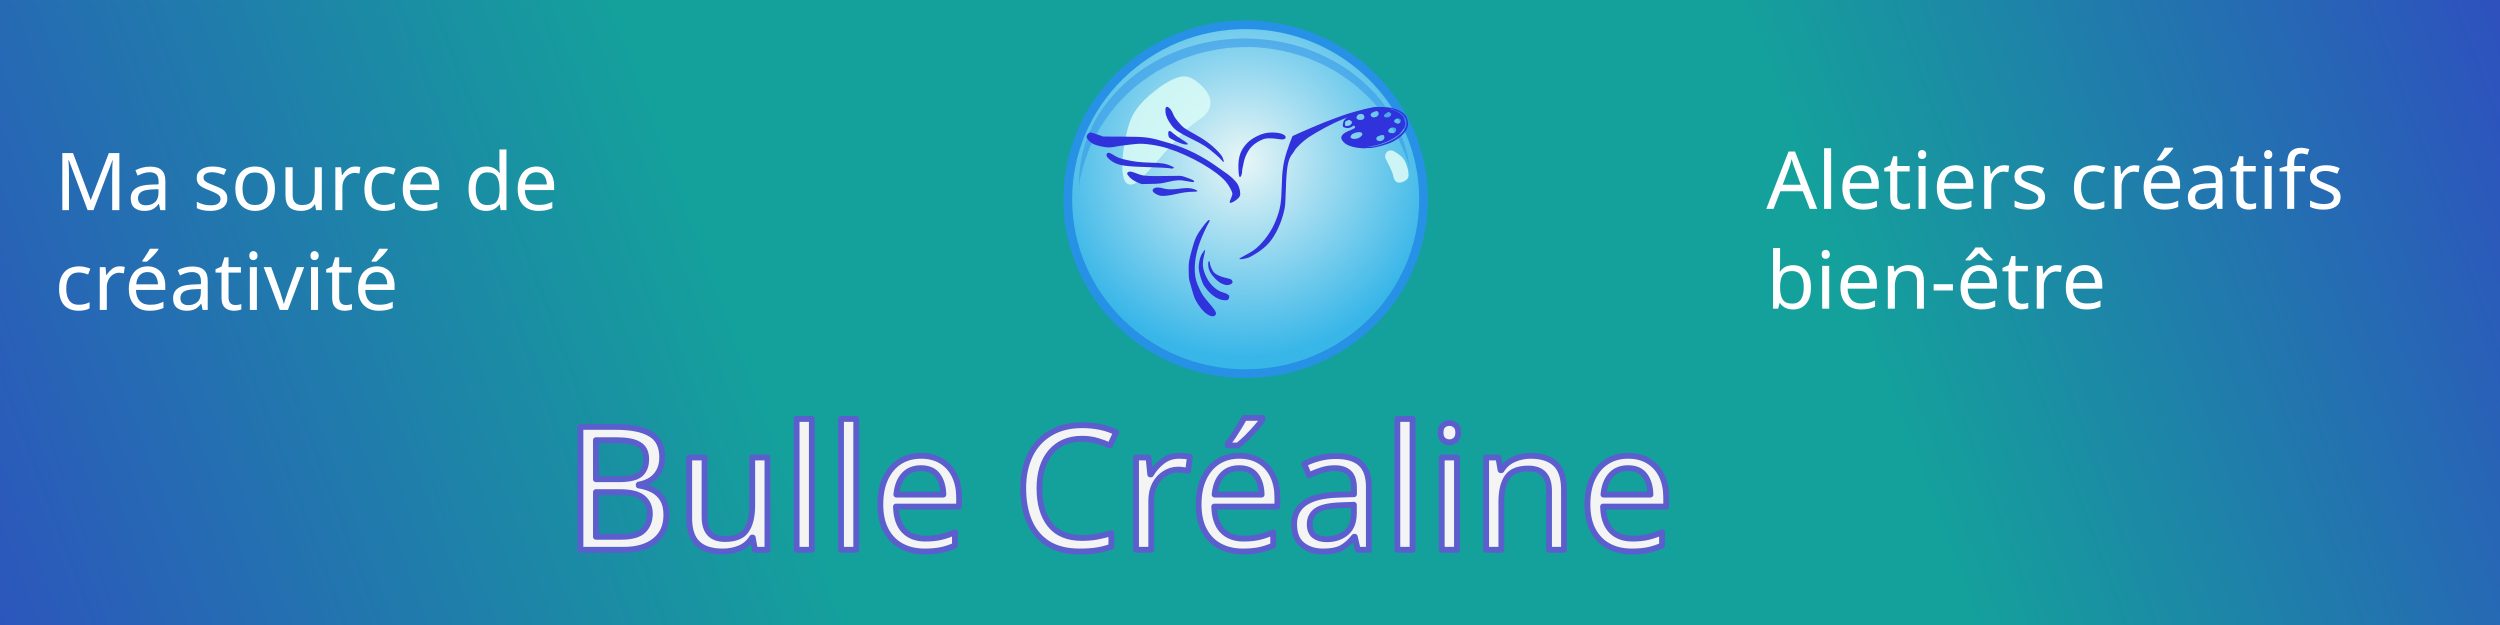
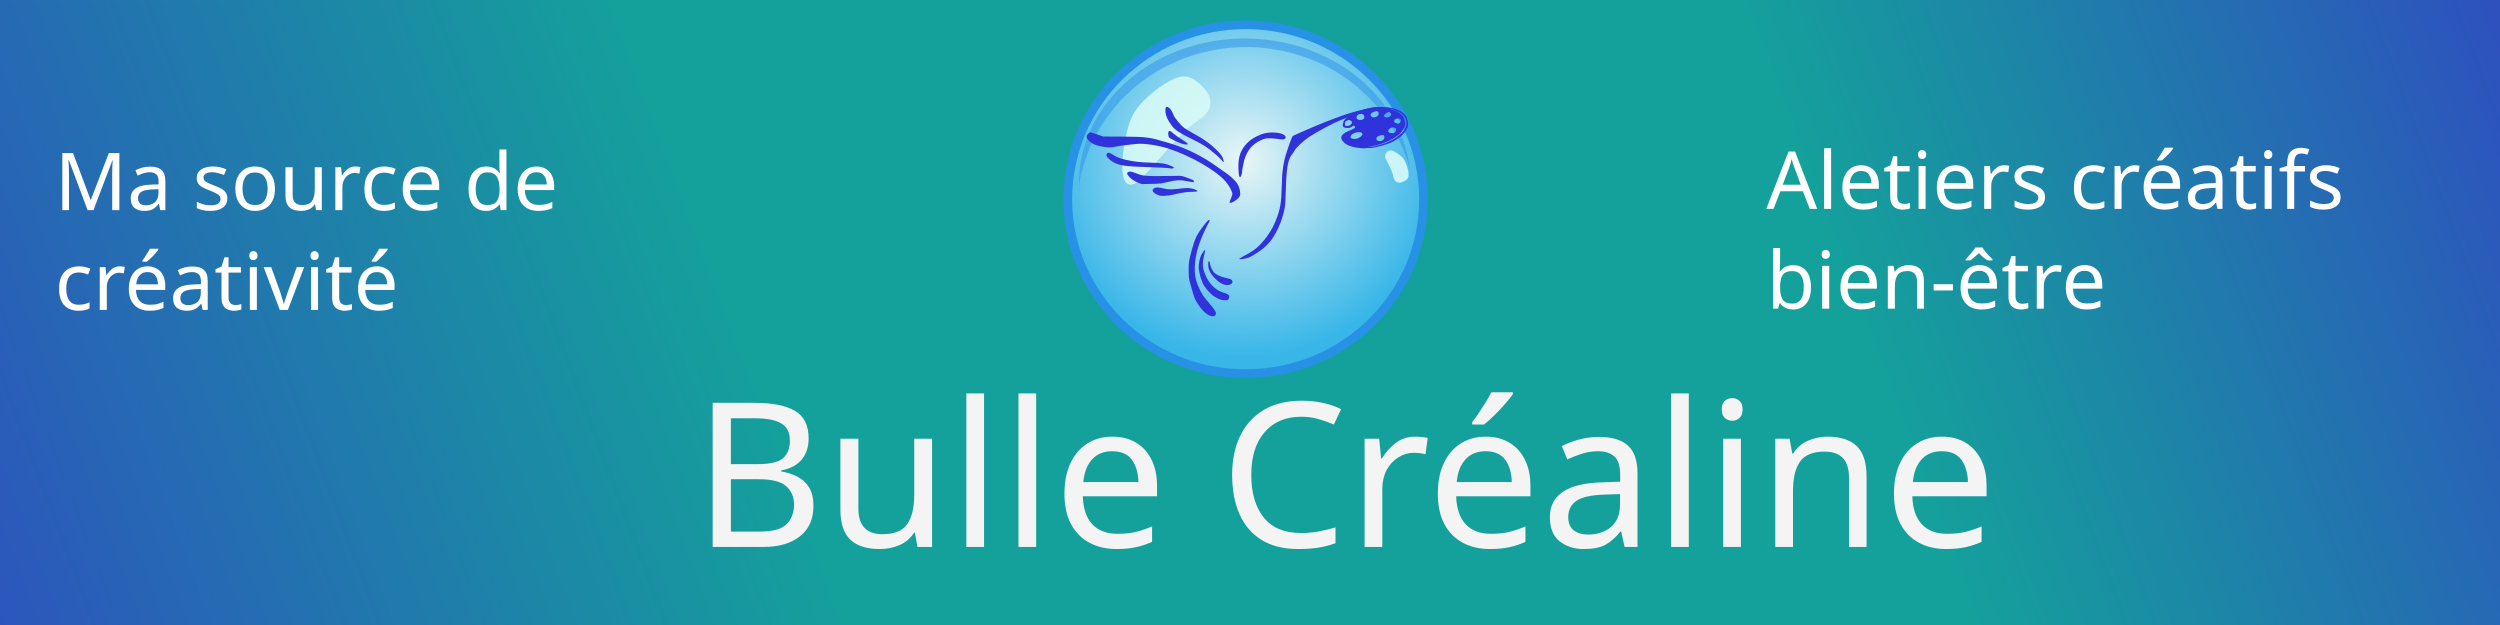
<svg xmlns="http://www.w3.org/2000/svg" xmlns:xlink="http://www.w3.org/1999/xlink" width="300mm" height="75mm" viewBox="0 0 300 75" version="1.1" id="svg1" xml:space="preserve">
  <defs id="defs1">
    <linearGradient id="linearGradient9">
      <stop style="stop-color:#3734cb;stop-opacity:1;" offset="0" id="stop9" />
      <stop style="stop-color:#14a19b;stop-opacity:1;" offset="0.336" id="stop16" />
      <stop style="stop-color:#14a19b;stop-opacity:1;" offset="0.635" id="stop14" />
      <stop style="stop-color:#3734cb;stop-opacity:1;" offset="0.914" id="stop13" />
    </linearGradient>
    <linearGradient id="linearGradient10">
      <stop style="stop-color:#e9f6f6;stop-opacity:1;" offset="0" id="stop10" />
      <stop style="stop-color:#38b6e8;stop-opacity:1;" offset="1" id="stop11" />
    </linearGradient>
    <radialGradient xlink:href="#linearGradient10" id="radialGradient11" cx="100.743" cy="74.51" fx="100.743" fy="74.51" r="87.572" gradientTransform="matrix(0.4790712,-0.01585999,0.01490609,0.4767343,-53.81242,27.70955)" gradientUnits="userSpaceOnUse" />
    <linearGradient xlink:href="#linearGradient9" id="linearGradient12" x1="-29.737" y1="120.023" x2="360.672" y2="-26.246" gradientUnits="userSpaceOnUse" />
  </defs>
  <g id="layer1">
    <rect style="fill:url(#linearGradient12);stroke:none;stroke-width:0;stroke-linecap:round;stroke-linejoin:round" id="rect1" width="300.005" height="75.002" x="-8.6239332e-08" y="0.001" rx="0" ry="0" />
-     <text xml:space="preserve" style="font-size:20.655px;font-family:Z003;-inkscape-font-specification:Z003;writing-mode:lr-tb;direction:ltr;fill:#000000;fill-opacity:1;stroke:#5b5ecc;stroke-width:0.7;stroke-linecap:round;stroke-linejoin:round;stroke-opacity:1;stroke-dasharray:none" x="67.652" y="65.977" id="text2">
-       <tspan id="tspan2" style="font-style:normal;font-variant:normal;font-weight:normal;font-stretch:normal;font-size:20.655px;font-family:'Amarego PERSONAL USE';-inkscape-font-specification:'Amarego PERSONAL USE, Normal';font-variant-ligatures:normal;font-variant-caps:normal;font-variant-numeric:normal;font-variant-east-asian:normal;fill:#f4f4f4;fill-opacity:1;stroke-width:0.7;stroke:#5b5ecc;stroke-opacity:1;stroke-dasharray:none" x="67.652" y="65.977">Bulle Créaline</tspan>
+     <text xml:space="preserve" style="font-size:24.231px;font-family:Z003;-inkscape-font-specification:Z003;writing-mode:lr-tb;direction:ltr;fill:#000000;fill-opacity:1;stroke:none;stroke-width:0.821;stroke-linecap:round;stroke-linejoin:round;stroke-dasharray:none;stroke-opacity:1" x="83.176" y="65.632" id="text2">
+       <tspan id="tspan2" style="font-style:normal;font-variant:normal;font-weight:normal;font-stretch:normal;font-size:24.231px;font-family:Parisienne;-inkscape-font-specification:Parisienne;font-variant-ligatures:normal;font-variant-caps:normal;font-variant-numeric:normal;font-variant-east-asian:normal;fill:#f4f4f4;fill-opacity:1;stroke:none;stroke-width:0.821;stroke-dasharray:none;stroke-opacity:1" x="83.176" y="65.632">Bulle Créaline</tspan>
    </text>
    <text xml:space="preserve" style="font-style:normal;font-variant:normal;font-weight:normal;font-stretch:normal;font-size:9.584px;font-family:Comfortaa;-inkscape-font-specification:'Comfortaa, Normal';font-variant-ligatures:normal;font-variant-caps:normal;font-variant-numeric:normal;font-variant-east-asian:normal;writing-mode:lr-tb;direction:ltr;fill:#000000;fill-opacity:1;stroke:none;stroke-width:0;stroke-linecap:round;stroke-linejoin:round" x="211.953" y="25.062" id="text3">
      <tspan style="font-style:normal;font-variant:normal;font-weight:normal;font-stretch:normal;font-size:9.584px;font-family:Comfortaa;-inkscape-font-specification:'Comfortaa, Normal';font-variant-ligatures:normal;font-variant-caps:normal;font-variant-numeric:normal;font-variant-east-asian:normal;fill:#ffffff;fill-opacity:1;stroke-width:0" x="211.953" y="25.062" id="tspan16">Aletiers créatifs </tspan>
      <tspan style="font-style:normal;font-variant:normal;font-weight:normal;font-stretch:normal;font-size:9.584px;font-family:Comfortaa;-inkscape-font-specification:'Comfortaa, Normal';font-variant-ligatures:normal;font-variant-caps:normal;font-variant-numeric:normal;font-variant-east-asian:normal;fill:#ffffff;fill-opacity:1;stroke-width:0" x="211.953" y="37.043" id="tspan5">bien-être</tspan>
    </text>
    <text xml:space="preserve" style="font-style:normal;font-variant:normal;font-weight:normal;font-stretch:normal;font-size:9.584px;font-family:Comfortaa;-inkscape-font-specification:'Comfortaa, Normal';font-variant-ligatures:normal;font-variant-caps:normal;font-variant-numeric:normal;font-variant-east-asian:normal;writing-mode:lr-tb;direction:ltr;fill:#000000;fill-opacity:1;stroke:none;stroke-width:0;stroke-linecap:round;stroke-linejoin:round" x="6.559" y="25.212" id="text3-5">
      <tspan style="font-style:normal;font-variant:normal;font-weight:normal;font-stretch:normal;font-size:9.584px;font-family:Comfortaa;-inkscape-font-specification:'Comfortaa, Normal';font-variant-ligatures:normal;font-variant-caps:normal;font-variant-numeric:normal;font-variant-east-asian:normal;fill:#ffffff;fill-opacity:1;stroke-width:0" x="6.559" y="25.212" id="tspan4-6">Ma source de </tspan>
      <tspan style="font-style:normal;font-variant:normal;font-weight:normal;font-stretch:normal;font-size:9.584px;font-family:Comfortaa;-inkscape-font-specification:'Comfortaa, Normal';font-variant-ligatures:normal;font-variant-caps:normal;font-variant-numeric:normal;font-variant-east-asian:normal;fill:#ffffff;fill-opacity:1;stroke-width:0" x="6.559" y="37.193" id="tspan16-3">créativité</tspan>
    </text>
    <text xml:space="preserve" style="font-size:11.857px;font-family:Comfortaa;-inkscape-font-specification:'Comfortaa, Normal';writing-mode:lr-tb;direction:ltr;fill:#ffffff;fill-opacity:0.613;stroke:#2791e6;stroke-width:1.002;stroke-linecap:round;stroke-linejoin:round" x="214.413" y="20.931" id="text1">
      <tspan style="font-style:normal;font-variant:normal;font-weight:normal;font-stretch:normal;font-size:8.467px;font-family:Comfortaa;-inkscape-font-specification:'Comfortaa, Normal';font-variant-ligatures:normal;font-variant-caps:normal;font-variant-numeric:normal;font-variant-east-asian:normal;fill:#ffffff;fill-opacity:1;stroke:none;stroke-width:1.002" x="214.413" y="20.931" id="tspan3" />
    </text>
    <g id="layer1-0" transform="matrix(0.5652725,0,0,0.5652725,151.6591,-15.52385)">
      <ellipse style="fill:url(#radialGradient11);fill-opacity:1;stroke:none;stroke-width:0;stroke-linecap:round;stroke-linejoin:round;stroke-opacity:1" id="path9" cx="-3.533" cy="69.831" rx="37.626" ry="36.657" />
      <g transform="matrix(0.00618636,0,0,-0.00618636,-43.35444,109.8925)" fill="#000000" stroke="none" id="g8" style="fill:#389ae8;fill-opacity:1;stroke:none;stroke-opacity:1">
        <ellipse style="fill:none;fill-opacity:1;stroke:#2791e6;stroke-width:297.234;stroke-linecap:round;stroke-linejoin:round;stroke-dasharray:none;stroke-opacity:1" id="path10" cx="6384.747" cy="-6488.886" transform="scale(1,-1)" rx="6103.099" ry="5985.635" />
        <path d="M 6097,11999 C 5101,11960 4122,11689 3286,11220 2655,10867 2122,10419 1683,9875 1121,9177 772,8336 686,7470 c -19,-186 -31,-520 -20,-520 5,0 10,25 11,55 8,171 132,646 264,1005 53,145 60,163 85,217 13,30 24,56 24,58 0,18 196,414 249,503 17,29 31,55 31,57 0,4 43,75 70,115 5,8 37,58 70,110 33,52 64,100 70,107 5,7 15,24 22,38 6,14 14,25 18,25 4,0 22,24 40,53 19,28 37,54 41,57 3,3 17,21 30,40 36,52 81,112 104,136 11,11 34,38 50,59 28,36 43,54 115,140 14,16 57,63 95,105 39,41 86,93 106,115 19,22 55,58 80,79 24,22 106,98 182,170 76,72 143,133 149,135 6,2 27,19 46,37 20,19 39,34 43,34 4,0 14,6 21,13 7,6 38,32 68,57 30,25 57,48 58,53 2,4 9,7 15,7 7,0 28,14 47,30 19,16 41,30 48,30 6,0 12,4 12,8 0,4 13,16 30,25 16,10 35,23 42,30 22,22 106,77 117,77 6,0 11,4 11,9 0,5 14,14 30,21 17,7 30,16 30,20 0,4 14,13 30,20 17,7 30,16 30,20 0,4 13,13 30,20 17,7 30,16 30,21 0,5 7,9 16,9 9,0 28,8 42,18 15,11 56,34 92,53 36,18 67,36 70,39 12,13 303,160 316,160 3,0 52,22 108,49 136,65 164,77 211,91 22,7 50,19 63,26 12,8 22,12 22,8 0,-4 6,-2 13,3 6,5 32,15 57,22 25,7 54,17 65,22 47,20 363,122 400,130 22,4 58,13 80,19 62,17 115,30 170,40 28,6 68,14 90,19 201,45 440,86 650,111 233,27 807,39 1024,20 162,-14 305,-29 379,-40 141,-21 211,-33 282,-47 41,-8 102,-19 135,-24 33,-5 78,-13 100,-18 22,-6 58,-14 80,-20 22,-5 81,-18 130,-29 50,-11 166,-46 258,-76 92,-31 173,-56 180,-56 7,0 46,-13 87,-29 41,-15 93,-34 115,-41 37,-12 58,-21 168,-69 47,-21 107,-47 212,-93 101,-44 159,-72 165,-78 5,-5 190,-102 237,-124 13,-6 23,-14 23,-18 0,-5 7,-8 16,-8 8,0 35,-13 59,-30 24,-16 48,-30 54,-30 6,0 11,-4 11,-9 0,-5 14,-14 30,-21 17,-7 30,-16 30,-20 0,-4 19,-15 41,-26 23,-10 47,-23 53,-30 6,-6 52,-38 101,-71 137,-90 198,-134 250,-178 27,-22 54,-42 62,-45 7,-3 30,-20 51,-38 20,-17 75,-64 122,-103 221,-187 564,-526 630,-624 8,-12 27,-33 43,-47 15,-14 27,-30 27,-37 0,-6 4,-11 10,-11 5,0 28,-26 51,-57 23,-32 50,-66 61,-76 10,-10 18,-21 18,-25 0,-4 11,-20 25,-36 14,-16 25,-32 25,-35 0,-3 10,-17 23,-31 12,-14 59,-81 105,-150 45,-69 86,-130 91,-136 4,-5 14,-21 21,-35 7,-13 16,-26 20,-29 6,-5 51,-82 127,-215 207,-367 460,-990 498,-1230 8,-47 13,-66 14,-45 1,46 -41,314 -74,465 -161,749 -540,1483 -1086,2100 -130,147 -407,418 -549,536 -927,772 -2068,1240 -3330,1364 -137,13 -612,37 -665,33 -11,0 -109,-5 -218,-9 z" id="path2" style="fill:#389ae8;fill-opacity:0.613;stroke:none;stroke-opacity:1" />
        <path d="m 4200,10699 c -184,-20 -501,-174 -789,-383 -245,-178 -505,-412 -642,-576 -30,-36 -57,-67 -60,-70 -4,-3 -37,-48 -75,-100 -101,-141 -172,-282 -240,-475 -63,-177 -160,-603 -193,-845 -6,-41 -13,-91 -15,-110 -30,-198 -43,-555 -27,-705 26,-237 74,-356 168,-416 91,-57 229,-31 353,69 115,92 321,307 595,622 161,184 408,465 415,470 3,3 41,46 85,95 44,50 87,97 96,105 10,8 36,38 59,65 55,65 290,305 405,413 145,136 314,267 525,407 81,53 212,194 247,265 156,315 47,624 -332,941 -221,185 -383,249 -575,228 z" id="path3" style="fill:#d9fbf5;fill-opacity:0.855;stroke:none;stroke-opacity:1" />
        <path d="m 11967.12,7253.256 c 15.654,56.93 7.161,169.035 -21.05,278.991 -24.06,93.562 -62.972,198.145 -95.55,258.026 -7.16,13.123 -13.188,24.77 -13.726,26.012 -0.42,1.539 -9.898,16.608 -20.866,33.981 -29.977,46.504 -63.476,84.109 -112.751,126.924 -45.115,39.455 -160.109,118.209 -228.026,156.39 -248.577,112.396 -347.492,-137.01 -286.194,-255.248 35.695,-69.347 90.075,-175.588 90.737,-178.25 0.538,-1.242 8.836,-17.56 18.21,-36.361 9.67,-18.919 18.568,-37.189 19.885,-40.797 1.2,-3.905 7.049,-15.137 12.36,-25.128 12.829,-23.942 56.455,-121.811 75.001,-168.597 23.332,-58.97 42.367,-124.473 59.143,-203.491 6.218,-30.247 32.677,-85.65 49.633,-104.363 75.143,-83.234 179.595,-87.151 318.098,-11.912 80.808,43.855 118.799,84.404 135.096,143.824 z" id="path3-7" style="fill:#dffcf7;fill-opacity:0.855;stroke:none;stroke-width:0.319;stroke-opacity:1" />
        <path d="m 12022,7430 c 0,-19 2,-27 5,-17 2,9 2,25 0,35 -3,9 -5,1 -5,-18 z" id="path4" style="fill:#389ae8;fill-opacity:1;stroke:none;stroke-opacity:1" />
        <path d="m 12031,7344 c 0,-11 3,-14 6,-6 3,7 2,16 -1,19 -3,4 -6,-2 -5,-13 z" id="path5" style="fill:#389ae8;fill-opacity:1;stroke:none;stroke-opacity:1" />
        <path d="m 673,6830 c 0,-41 2,-58 4,-37 2,20 2,54 0,75 -2,20 -4,3 -4,-38 z" id="path6" style="fill:#389ae8;fill-opacity:1;stroke:none;stroke-opacity:1" />
        <path d="m 1580,4316 c 0,-2 8,-10 18,-17 15,-13 16,-12 3,4 -13,16 -21,21 -21,13 z" id="path7" style="fill:#389ae8;fill-opacity:1;stroke:none;stroke-opacity:1" />
        <path d="m 11431,3974 c -1,-6 5,-17 13,-23 11,-9 15,-8 20,5 4,11 2,15 -8,11 -8,-3 -17,-1 -20,6 -3,8 -5,8 -5,1 z" id="path8" style="fill:#389ae8;fill-opacity:1;stroke:none;stroke-opacity:1" />
        <path style="fill:#3033db;fill-opacity:1;stroke-width:46.771" d="m 5171.987,2486.16 c -137.701,49.375 -286.558,188.013 -412.448,384.133 -111.251,173.314 -140.43,240.127 -203.434,465.812 -32.076,114.896 -73.514,260.97 -92.085,324.608 -27.511,94.275 -33.986,164.691 -34.952,380.177 -1.279,286.895 4.406,324.203 108.007,707.914 100.642,372.745 169.482,520.986 358.256,771.47 164.762,218.621 227.947,281.626 248.677,247.963 10.099,-16.397 4.104,-40.267 -18.609,-74.092 -58.057,-86.46 -221.045,-438.477 -300.868,-649.806 -183.183,-484.974 -234.94,-971.441 -141.927,-1333.958 18.65,-72.686 77.995,-221.957 131.879,-331.713 85.318,-173.786 125.565,-231.895 311.655,-449.97 230.292,-269.875 269.048,-341.472 223.012,-411.986 -13.592,-20.819 -35.054,-37.853 -47.693,-37.853 -12.642,0 -32.849,-3.412 -44.913,-7.574 -12.063,-4.162 -50.114,2.528 -84.555,14.877 z m 438.974,540.43 c -176.583,20.75 -383.186,151.198 -537.602,339.437 -56.252,68.574 -111.297,140.617 -122.321,160.095 -57.008,100.724 -121.576,286.155 -152.263,437.276 -29.754,146.532 -32.136,188.119 -17.489,305.385 22.043,176.476 57.191,280.974 130.381,387.631 96.329,140.378 101.292,127.156 42.966,-114.456 -69.714,-288.786 -47.16,-469.711 93.371,-749.009 123.994,-246.434 341.159,-442.958 555.284,-502.508 118.882,-33.063 214.438,-86.825 217.911,-122.604 6.995,-72.129 -27.316,-134.123 -81.197,-146.679 -15.265,-3.557 -73.334,-1.131 -129.04,5.437 z m 55.924,528.098 c -117.216,27.725 -218.856,94.427 -343.666,225.534 -150.949,158.564 -210.87,274.791 -222.364,431.322 -8.667,118.013 11.851,182.628 42.913,135.14 8.92,-13.636 16.331,-41.251 16.47,-61.365 0.41,-58.148 62.712,-209.933 117.135,-285.331 64.89,-89.903 235.954,-172.75 445.214,-215.623 112.556,-23.059 162.168,-41.226 183.185,-67.073 57.1,-70.224 26.186,-134.483 -78.234,-162.615 -74.397,-20.044 -75.862,-20.044 -160.652,0.011 z m 498.293,887.25 c 0,9.569 75.969,56.53 168.82,104.371 260.102,134.018 387.675,222.505 531.495,368.65 237.675,241.517 421.849,520.397 547.887,829.624 155.424,381.32 197.692,618.534 209.146,1173.799 11.335,549.491 54.745,843.143 180.514,1221.213 50.822,152.767 114.741,331.616 142.048,397.444 l 49.646,119.69 209.319,94.97 c 115.126,52.235 287.14,127.052 382.255,166.259 95.117,39.207 217.41,91.143 271.76,115.412 198.141,88.475 828.993,325.477 1036.853,389.524 398.172,122.696 859.234,229.733 989.572,229.733 60.83,0 73.539,-5.345 73.539,-30.879 0,-35.549 -41.821,-48.819 -451.447,-143.264 -259.712,-59.878 -539.201,-147.758 -825,-259.398 -279.422,-109.151 -800.713,-386.351 -1126.83,-599.202 -177.699,-115.982 -440.044,-362.847 -490.413,-461.481 -14.405,-28.203 -44.026,-72.726 -65.834,-98.94 -162.392,-195.234 -212.133,-458.141 -234.91,-1241.629 -12.518,-430.723 -21.686,-558.101 -49.357,-685.972 -49.628,-229.324 -123.426,-446.178 -223.73,-657.419 -179.888,-378.857 -359.173,-590.214 -685.949,-808.664 -116.885,-78.137 -261.184,-159.598 -321.873,-181.707 -122.204,-44.517 -317.509,-70.434 -317.509,-42.133 z m -329.405,1947.493 c 0,14.392 22.716,78.1 50.482,141.586 38.083,87.083 47.758,128.358 39.389,168.065 -17.91,84.993 -118.071,263.58 -211.762,377.574 -314.853,383.081 -1212.362,902.735 -1990.152,1152.291 -337.371,108.248 -800.182,178.493 -1050.253,159.411 -216.186,-16.498 -655.044,-72.754 -774.104,-99.232 -58.881,-13.096 -150.363,-24.069 -203.292,-24.389 -140.671,-0.92 -415.427,59.091 -532.886,116.254 -127.909,62.249 -235.569,178.475 -235.569,254.311 0,63.081 76.982,145.736 134.813,144.749 20.968,-0.25 127.064,-32.164 235.768,-70.68 l 197.645,-70.028 675.281,-3.525 c 823.057,-4.306 910.17,-16.329 1581.148,-218.246 620.115,-186.613 1157.817,-454.826 1693.184,-844.584 110.494,-80.441 234.252,-167.32 275.016,-193.062 112.951,-71.328 305.644,-251.432 369.796,-345.636 62.865,-92.312 107.843,-240.259 107.843,-354.726 0,-93.667 -46.996,-157.613 -182.641,-248.519 -105.396,-70.634 -179.706,-87.836 -179.706,-41.605 z m -2412.898,227.376 c -218.01,72.51 -296.46,186.511 -172.589,250.795 64.941,33.704 167.399,30.86 304.351,-8.439 127.377,-36.557 300.107,-41.88 502.344,-15.483 267.193,34.876 382.894,36.706 494.108,7.807 117.927,-30.641 187.507,-67.844 172.491,-92.227 -5.353,-8.695 -77.852,-15.833 -161.11,-15.87 -165.33,-0.046 -350.031,-26.521 -627.504,-89.859 -228.219,-52.093 -423.721,-66.112 -512.091,-36.719 z m -732.928,440.322 c -146.037,58.779 -268.196,147.569 -335.761,244.048 -47.566,67.919 -48.037,70.53 -18.67,103.096 41.961,46.535 116.534,42.494 259.298,-14.044 249.245,-98.714 314.986,-108.238 745.71,-108.049 217.407,0.093 495.344,3.012 617.635,6.475 220.527,6.239 223.727,5.816 390.388,-53.291 217.818,-77.246 258.616,-97.624 265.313,-132.524 7.256,-37.824 -27.37,-37.203 -240.41,4.306 -245.246,47.788 -363.791,42.942 -662.345,-27.072 -237.658,-55.733 -277.471,-60.309 -576.46,-66.267 l -321.171,-6.392 z m 3472.144,225.864 c -11.059,25.988 -22.863,136.558 -26.236,245.704 -11.044,357.251 52.502,585.821 221.429,796.526 109.805,136.963 215.87,222.421 384.991,310.191 196.197,101.82 350.154,142.286 542.882,142.688 310.498,0.763 520.382,-88.846 462.578,-197.238 -24.65,-46.227 -89.074,-52.307 -264.935,-25.003 -200.984,31.205 -384.541,30.726 -474.491,-1.2 -156.107,-55.471 -309.286,-150.059 -413.059,-255.063 -126.581,-128.08 -238.941,-350.917 -275.941,-547.25 -12.903,-68.497 -30.631,-151.433 -39.389,-184.308 -8.757,-32.874 -15.962,-84.94 -16.013,-115.705 -0.064,-76.096 -28.231,-172.012 -57.563,-196.444 -19.924,-16.595 -27.668,-11.844 -44.254,27.138 z m -2426.28,272.721 c -45.294,7.944 -315.818,21.412 -601.166,29.94 -822.548,24.587 -1047.926,52.026 -1251.444,152.362 -121.954,60.126 -255.791,177.714 -270.862,237.981 -14.967,59.843 16.053,106.337 70.946,106.337 25.822,0 90.195,-28.488 145.636,-64.45 141.719,-91.925 230.208,-127.655 429.933,-173.593 298.786,-68.722 491.225,-91.244 875.79,-102.499 399.211,-11.695 517.159,-30.98 695.87,-113.85 102.538,-47.546 115.15,-65.196 57.646,-80.662 -41.691,-11.212 -39.604,-11.333 -152.35,8.438 z m 1826.506,271.177 c -24.502,32.238 -111.967,116.55 -194.364,187.362 -312.876,268.875 -413.251,334.094 -833.717,541.725 -442.804,218.661 -564.215,299.71 -685.867,457.861 -134.079,174.3 -206.635,334.992 -215.772,477.876 -6.33,99.024 -2.634,126.708 19.951,149.374 24.407,24.495 33.022,25.073 72.002,4.857 71.389,-37.049 128.055,-119.887 191.587,-280.071 37.149,-93.666 241.777,-343.031 346.782,-422.592 50.184,-38.027 189.288,-121.994 309.118,-186.597 388.062,-209.21 629.966,-385.699 864.055,-630.407 99.43,-103.942 140.431,-160.922 166.921,-231.979 19.314,-51.806 35.117,-101.351 35.117,-110.103 0,-32.52 -32.595,-14.151 -75.812,42.707 z m -1348.868,559.998 c -150.339,48.706 -422.399,180.918 -453.229,220.251 -37.578,47.944 -45.444,188.175 -12.056,214.949 28.878,23.159 59.314,7.404 161.779,-83.656 49.166,-43.7 178.333,-133.964 287.036,-200.581 213.967,-131.128 250.958,-175.27 145.322,-173.414 -34.634,0.593 -92.618,10.714 -128.852,22.45 z" id="path102" />
        <path style="fill:#3033db;fill-opacity:1;stroke-width:45.025" d="m 10702.498,8247.408 c -54.105,-4.698 -111.294,-5.505 -127.09,-1.789 -15.795,3.712 -35.227,2.289 -43.181,-3.164 -24.729,-16.95 -234.368,-4.849 -372.752,21.515 -156.291,29.776 -287.552,78.69 -356.458,132.832 -212.547,167.005 -175.474,314.413 108.394,430.995 199.16,81.793 232.571,101.607 227.932,135.178 -2.246,16.237 -14.586,35.497 -27.427,42.8 -21.274,12.099 -27.578,10.134 -71.007,-22.133 -65.097,-48.366 -135.257,-63.681 -215.246,-46.984 -36.12,7.539 -74.438,19.812 -85.15,27.272 -25.756,17.936 -31.667,85.25 -11.851,134.946 8.507,21.333 13.422,46.433 10.924,55.778 -4.815,18.008 139.551,163.691 169.597,171.145 9.734,2.414 45.534,22.088 79.557,43.721 190.542,121.147 538.592,236.898 806.285,268.149 470.89,54.97 863.753,-37.738 1051.173,-248.055 57.533,-64.562 63.069,-75.617 91.252,-182.234 24.461,-92.53 27.917,-124.838 18.703,-174.852 -42.568,-231.081 -241.185,-435.892 -582.006,-600.154 -136.142,-65.616 -522.492,-172.01 -671.649,-184.962 z m 427.563,150.41 c 395.164,143.338 677.205,358.27 751.365,572.584 65.093,188.109 -12.592,377.223 -202.865,493.849 -68.46,41.962 -303.357,128.757 -329.951,121.919 -6.931,-1.782 14.828,-10.897 48.354,-20.256 160.652,-44.849 277.588,-110.638 365.617,-205.702 42.249,-45.626 51.304,-64.439 76.665,-159.299 25.383,-94.931 26.919,-116.118 13.082,-180.411 -20.342,-94.517 -107.841,-224.454 -210.828,-313.082 -213.345,-183.601 -584.506,-345.303 -914.353,-398.354 -79.688,-12.817 -146.562,-26.034 -148.608,-29.371 -2.046,-3.336 33.306,-0.486 78.558,6.339 45.251,6.823 88.036,11.954 95.077,11.403 29.113,-2.28 274.767,62.975 377.887,100.38 z m -13.244,137.299 c 27.962,29.574 35.642,70.078 22.565,118.991 -12.26,45.855 -56.452,49.846 -159.907,14.44 -85.547,-29.278 -110.771,-52.77 -110.451,-102.869 0.6,-94.226 168.072,-114.881 247.793,-30.561 z m 406.696,267.492 c 49.326,66.66 28.809,127.697 -48.667,144.793 -79.705,17.586 -163.042,-22.465 -192.677,-92.599 -20.905,-49.473 5.734,-80.554 81.712,-95.332 78.038,-15.178 126.089,-2.19 159.632,43.138 z m -1187.119,-165.57 c 122.162,106.002 30.565,186.572 -158.724,139.616 -99.124,-24.59 -149.965,-55.281 -180.45,-108.932 -73.325,-129.049 197.572,-153.556 339.174,-30.684 z m 1328.118,465.19 c 49.148,35.828 66.505,87.745 39.927,119.43 -50.43,60.12 -169.665,46.6 -216.438,-24.542 -31.108,-47.314 -13.92,-74.302 64.094,-100.638 78.126,-26.373 67.613,-26.911 112.417,5.75 z m -305.083,246.149 c 33.569,42.339 20.425,86.537 -34.591,116.312 l -42.697,23.108 -62.006,-41.708 c -101.962,-68.586 -113.926,-102.796 -48.886,-139.784 48.754,-27.726 150.957,-4.877 188.18,42.071 z m -1350.767,-281.592 c 40.019,48.943 32.627,84.682 -25.221,121.952 -41.36,26.647 -44.678,26.727 -108.032,2.611 -57.196,-21.772 -67.002,-30.07 -78.487,-66.411 -7.219,-22.842 -8.171,-60.136 -2.12,-82.876 10.155,-38.144 14.665,-41.411 58.237,-42.19 66.378,-1.189 118.133,21.066 155.621,66.914 z m 893.19,271.457 c 62.553,50.251 63.099,132.891 1.11,168.144 -20.303,11.546 -37.321,9.513 -93.593,-11.183 -94.89,-34.897 -137.164,-67.912 -136.914,-106.929 0.597,-93.494 137.99,-123.46 229.395,-50.032 z m -456.36,-79.165 c 15.525,25.329 18.124,47.28 9.444,79.747 -17.186,64.274 -77.383,91.086 -159.03,70.832 -51.598,-12.8 -62.83,-20.819 -89.028,-63.561 -24.86,-40.556 -27.202,-54.029 -13.709,-78.859 20.93,-38.519 46.651,-53.766 98.895,-58.627 73.769,-6.864 129.529,11.477 153.428,50.469 z" id="path3-6" />
      </g>
    </g>
  </g>
</svg>
